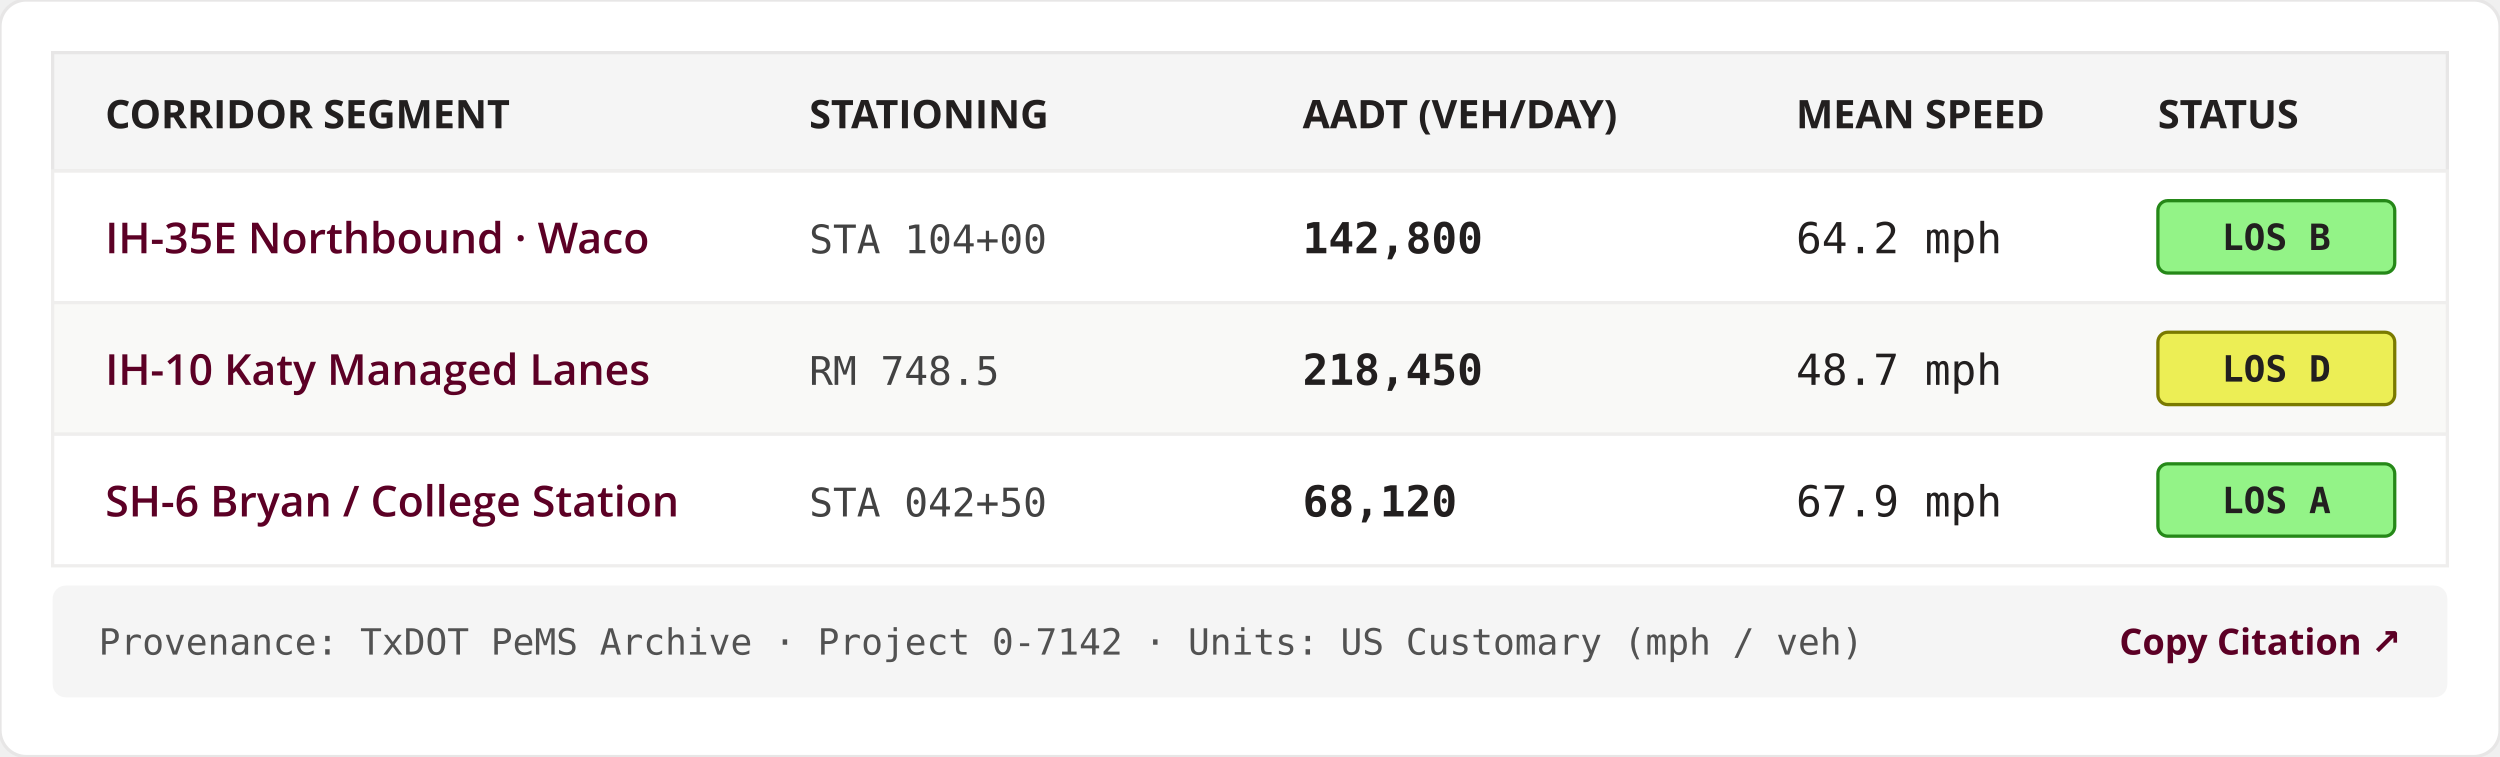
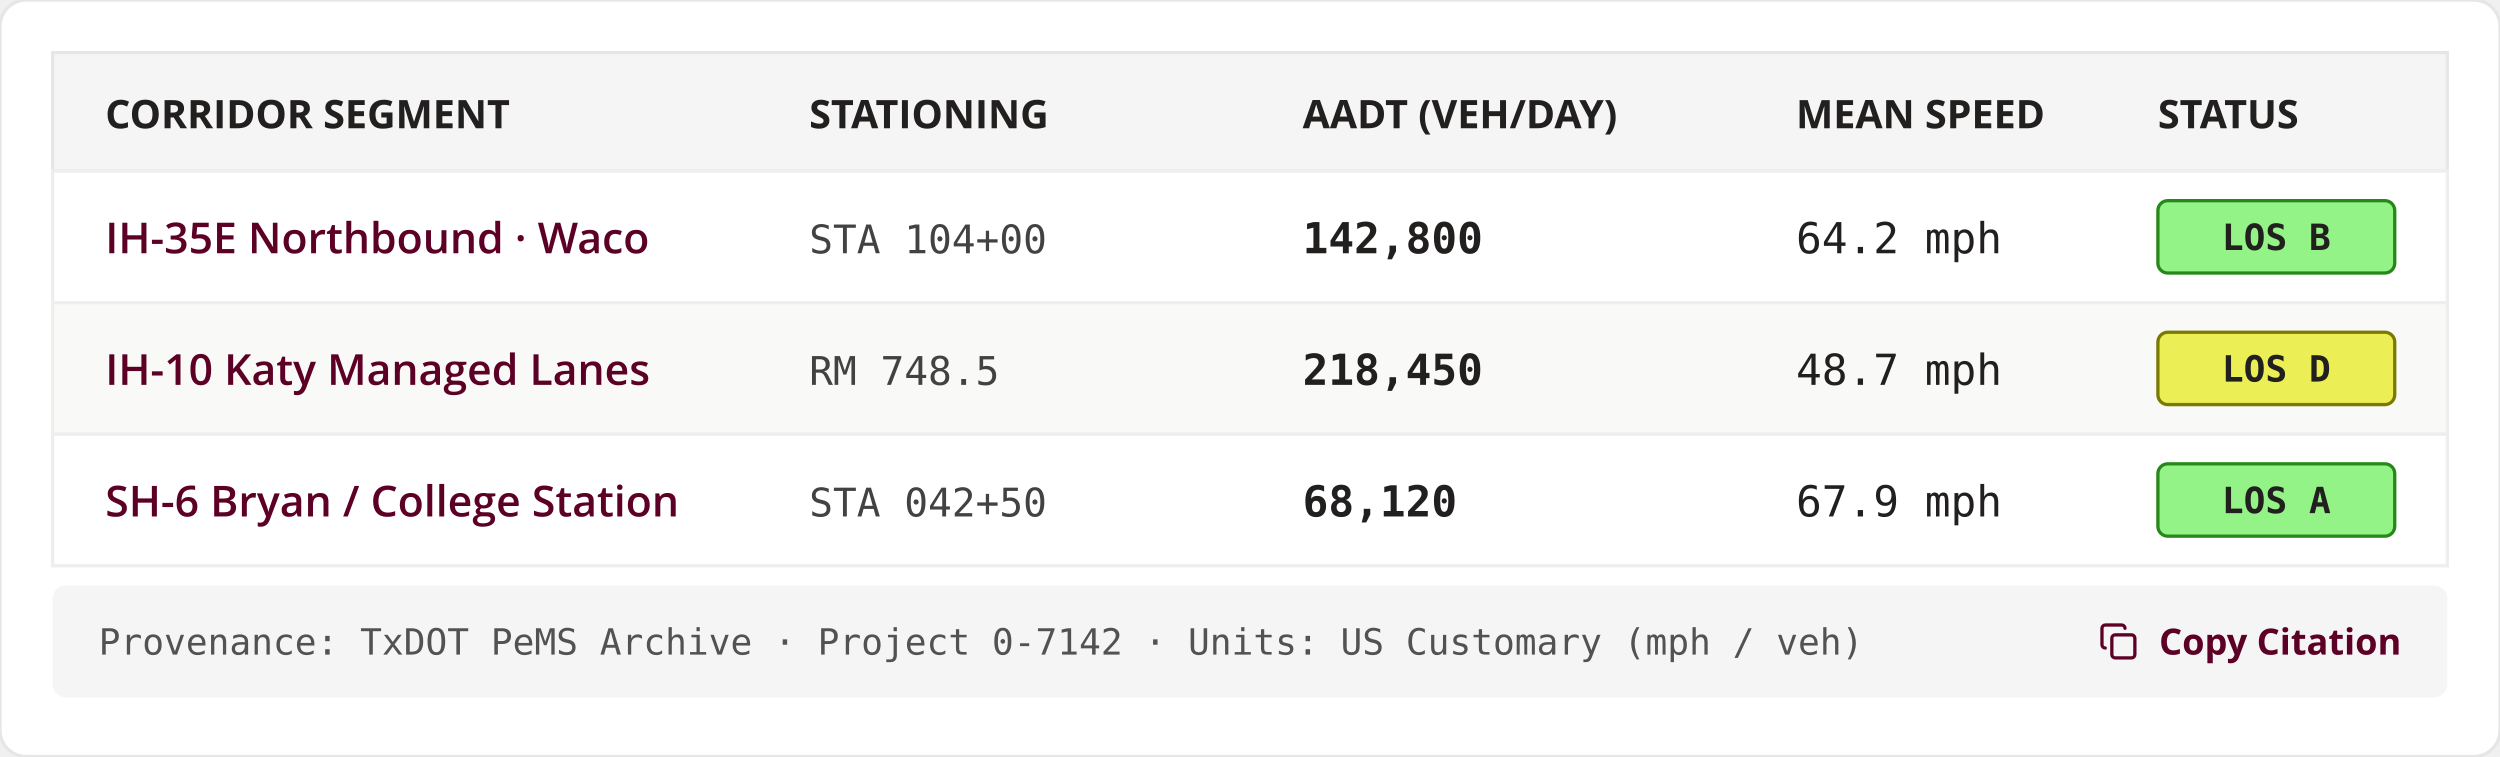
<svg xmlns="http://www.w3.org/2000/svg" width="760" height="230" viewBox="0 0 760 230" fill="none">
  <rect id="TUX / TuxDataTable Sheet" width="760" height="230" rx="8" fill="#FFFFFF" stroke="#E7E6E6" />
  <g id="Table Header Bar" transform="translate(16, 16)">
    <rect width="728" height="36" fill="#F5F5F5" stroke="#E7E6E6" />
    <text x="16" y="23" fill="#221F1F" font-family="Open Sans, sans-serif" font-size="12" font-weight="700">CORRIDOR SEGMENT</text>
    <text x="230" y="23" fill="#221F1F" font-family="Open Sans, sans-serif" font-size="12" font-weight="700">STATIONING</text>
    <text x="380" y="23" fill="#221F1F" font-family="Open Sans, sans-serif" font-size="12" font-weight="700">AADT (VEH/DAY)</text>
    <text x="530" y="23" fill="#221F1F" font-family="Open Sans, sans-serif" font-size="12" font-weight="700">MEAN SPEED</text>
    <text x="640" y="23" fill="#221F1F" font-family="Open Sans, sans-serif" font-size="12" font-weight="700">STATUS</text>
  </g>
  <g id="Row 1" transform="translate(16, 52)">
    <rect width="728" height="40" fill="#FFFFFF" stroke="#EFEEED" />
    <text x="16" y="25" fill="#5C0025" font-family="Open Sans, sans-serif" font-size="13" font-weight="600">IH-35E Northbound · Waco</text>
    <text x="230" y="25" fill="#424242" font-family="JetBrains Mono, monospace" font-size="12">STA 104+00</text>
    <text x="380" y="25" fill="#221F1F" font-family="JetBrains Mono, monospace" font-size="13" font-weight="600">142,800</text>
    <text x="530" y="25" fill="#221F1F" font-family="JetBrains Mono, monospace" font-size="13">64.2 mph</text>
    <rect x="640" y="9" width="72" height="22" rx="3" fill="#93F387" stroke="#258818" />
    <text x="676" y="24" text-anchor="middle" fill="#221F1F" font-family="JetBrains Mono, monospace" font-size="11" font-weight="700">LOS B</text>
  </g>
  <g id="Row 2" transform="translate(16, 92)">
    <rect width="728" height="40" fill="#F9F9F7" stroke="#EFEEED" />
    <text x="16" y="25" fill="#5C0025" font-family="Open Sans, sans-serif" font-size="13" font-weight="600">IH-10 Katy Managed Lanes</text>
    <text x="230" y="25" fill="#424242" font-family="JetBrains Mono, monospace" font-size="12">RM 748.5</text>
    <text x="380" y="25" fill="#221F1F" font-family="JetBrains Mono, monospace" font-size="13" font-weight="600">218,450</text>
    <text x="530" y="25" fill="#221F1F" font-family="JetBrains Mono, monospace" font-size="13">48.7 mph</text>
    <rect x="640" y="9" width="72" height="22" rx="3" fill="#ECEE55" stroke="#7A7A00" />
    <text x="676" y="24" text-anchor="middle" fill="#221F1F" font-family="JetBrains Mono, monospace" font-size="11" font-weight="700">LOS D</text>
  </g>
  <g id="Row 3" transform="translate(16, 132)">
    <rect width="728" height="40" fill="#FFFFFF" stroke="#EFEEED" />
    <text x="16" y="25" fill="#5C0025" font-family="Open Sans, sans-serif" font-size="13" font-weight="600">SH-6 Bryan / College Station</text>
    <text x="230" y="25" fill="#424242" font-family="JetBrains Mono, monospace" font-size="12">STA 042+50</text>
    <text x="380" y="25" fill="#221F1F" font-family="JetBrains Mono, monospace" font-size="13" font-weight="600">68,120</text>
    <text x="530" y="25" fill="#221F1F" font-family="JetBrains Mono, monospace" font-size="13">67.9 mph</text>
    <rect x="640" y="9" width="72" height="22" rx="3" fill="#93F387" stroke="#258818" />
    <text x="676" y="24" text-anchor="middle" fill="#221F1F" font-family="JetBrains Mono, monospace" font-size="11" font-weight="700">LOS A</text>
  </g>
  <g id="Provenance Footer" transform="translate(16, 178)">
    <rect width="728" height="34" rx="4" fill="#F5F5F5" />
    <text x="14" y="21" fill="#525252" font-family="JetBrains Mono, monospace" font-size="11">Provenance: TxDOT PeMS Archive · Project 0-7142 · Units: US Customary (mph / veh)</text>
-     <text x="714" y="21" text-anchor="end" fill="#5C0025" font-family="Open Sans, sans-serif" font-size="11" font-weight="700">Copy Citation ↗</text>
+     <g id="Icon / lucide:copy" transform="translate(622, 11) scale(0.5)">
+       <g fill="none" stroke="#5C0025" stroke-linecap="round" stroke-linejoin="round" stroke-width="2">
+         <rect width="14" height="14" x="8" y="8" rx="2" ry="2" />
+         <path d="M4 16c-1.1 0-2-.9-2-2V4c0-1.1.9-2 2-2h10c1.1 0 2 .9 2 2" />
+       </g>
+     </g>
+     <text x="714" y="21" text-anchor="end" fill="#5C0025" font-family="Open Sans, sans-serif" font-size="11" font-weight="700">Copy Citation</text>
  </g>
</svg>
